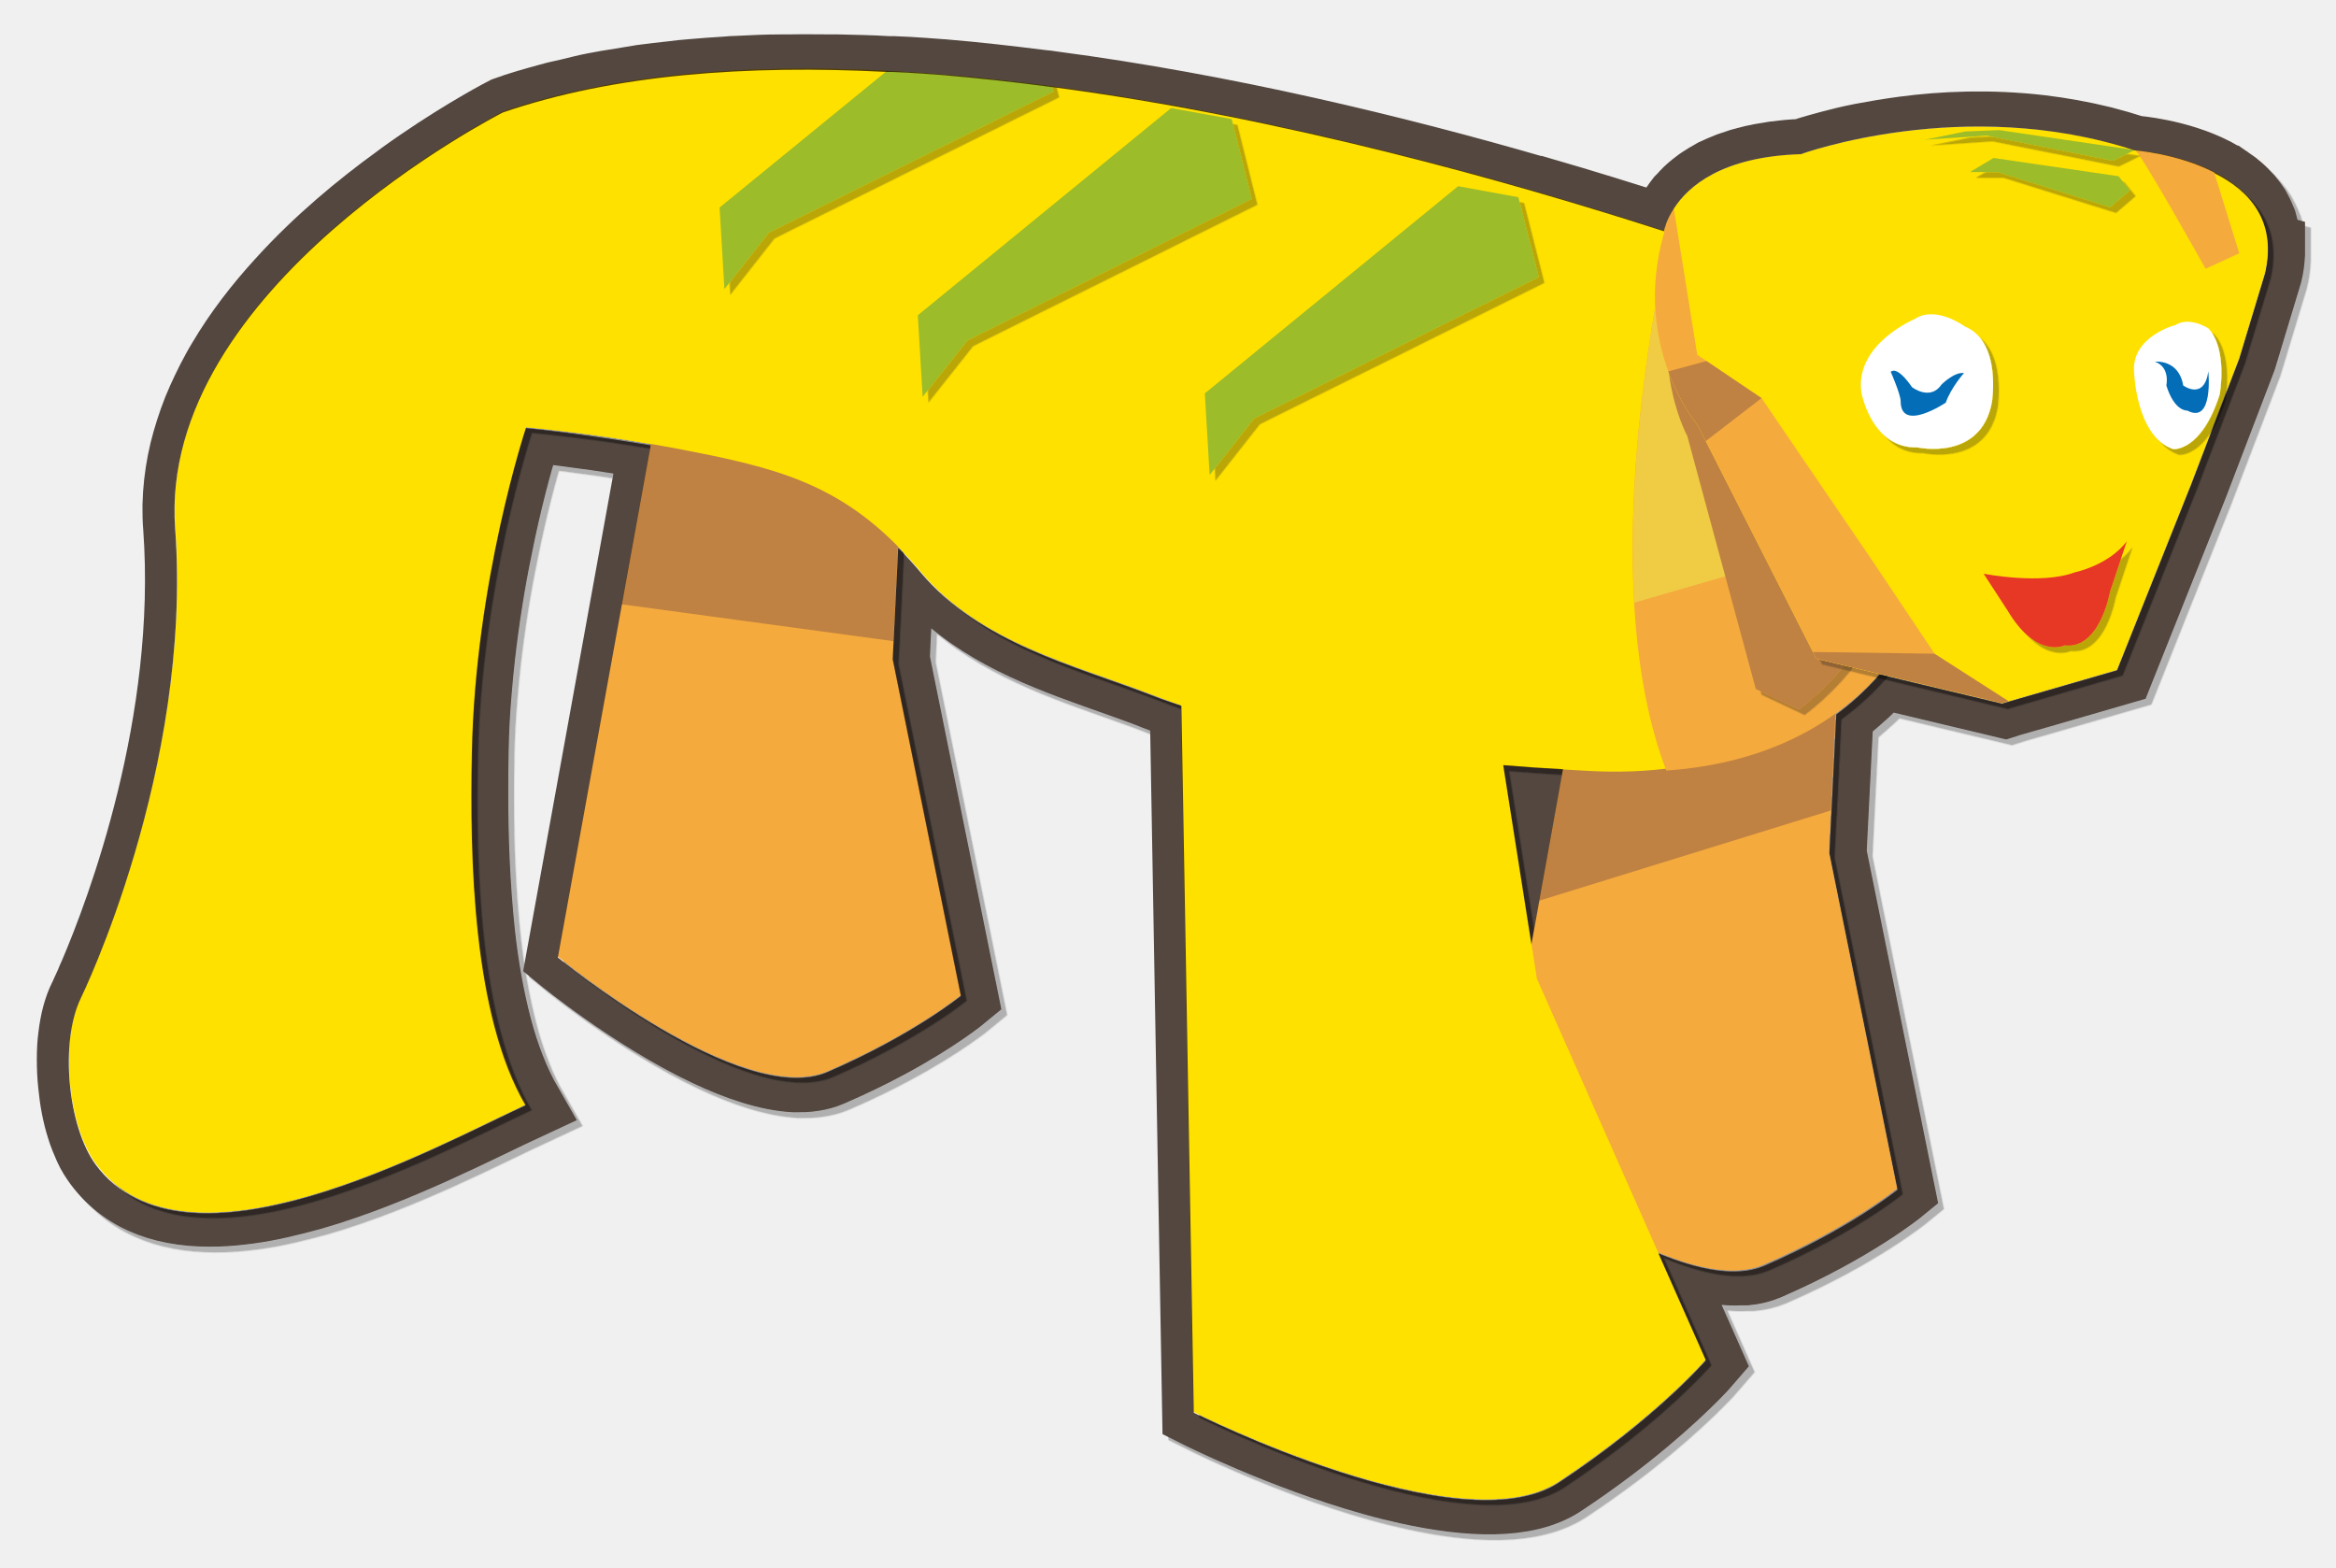
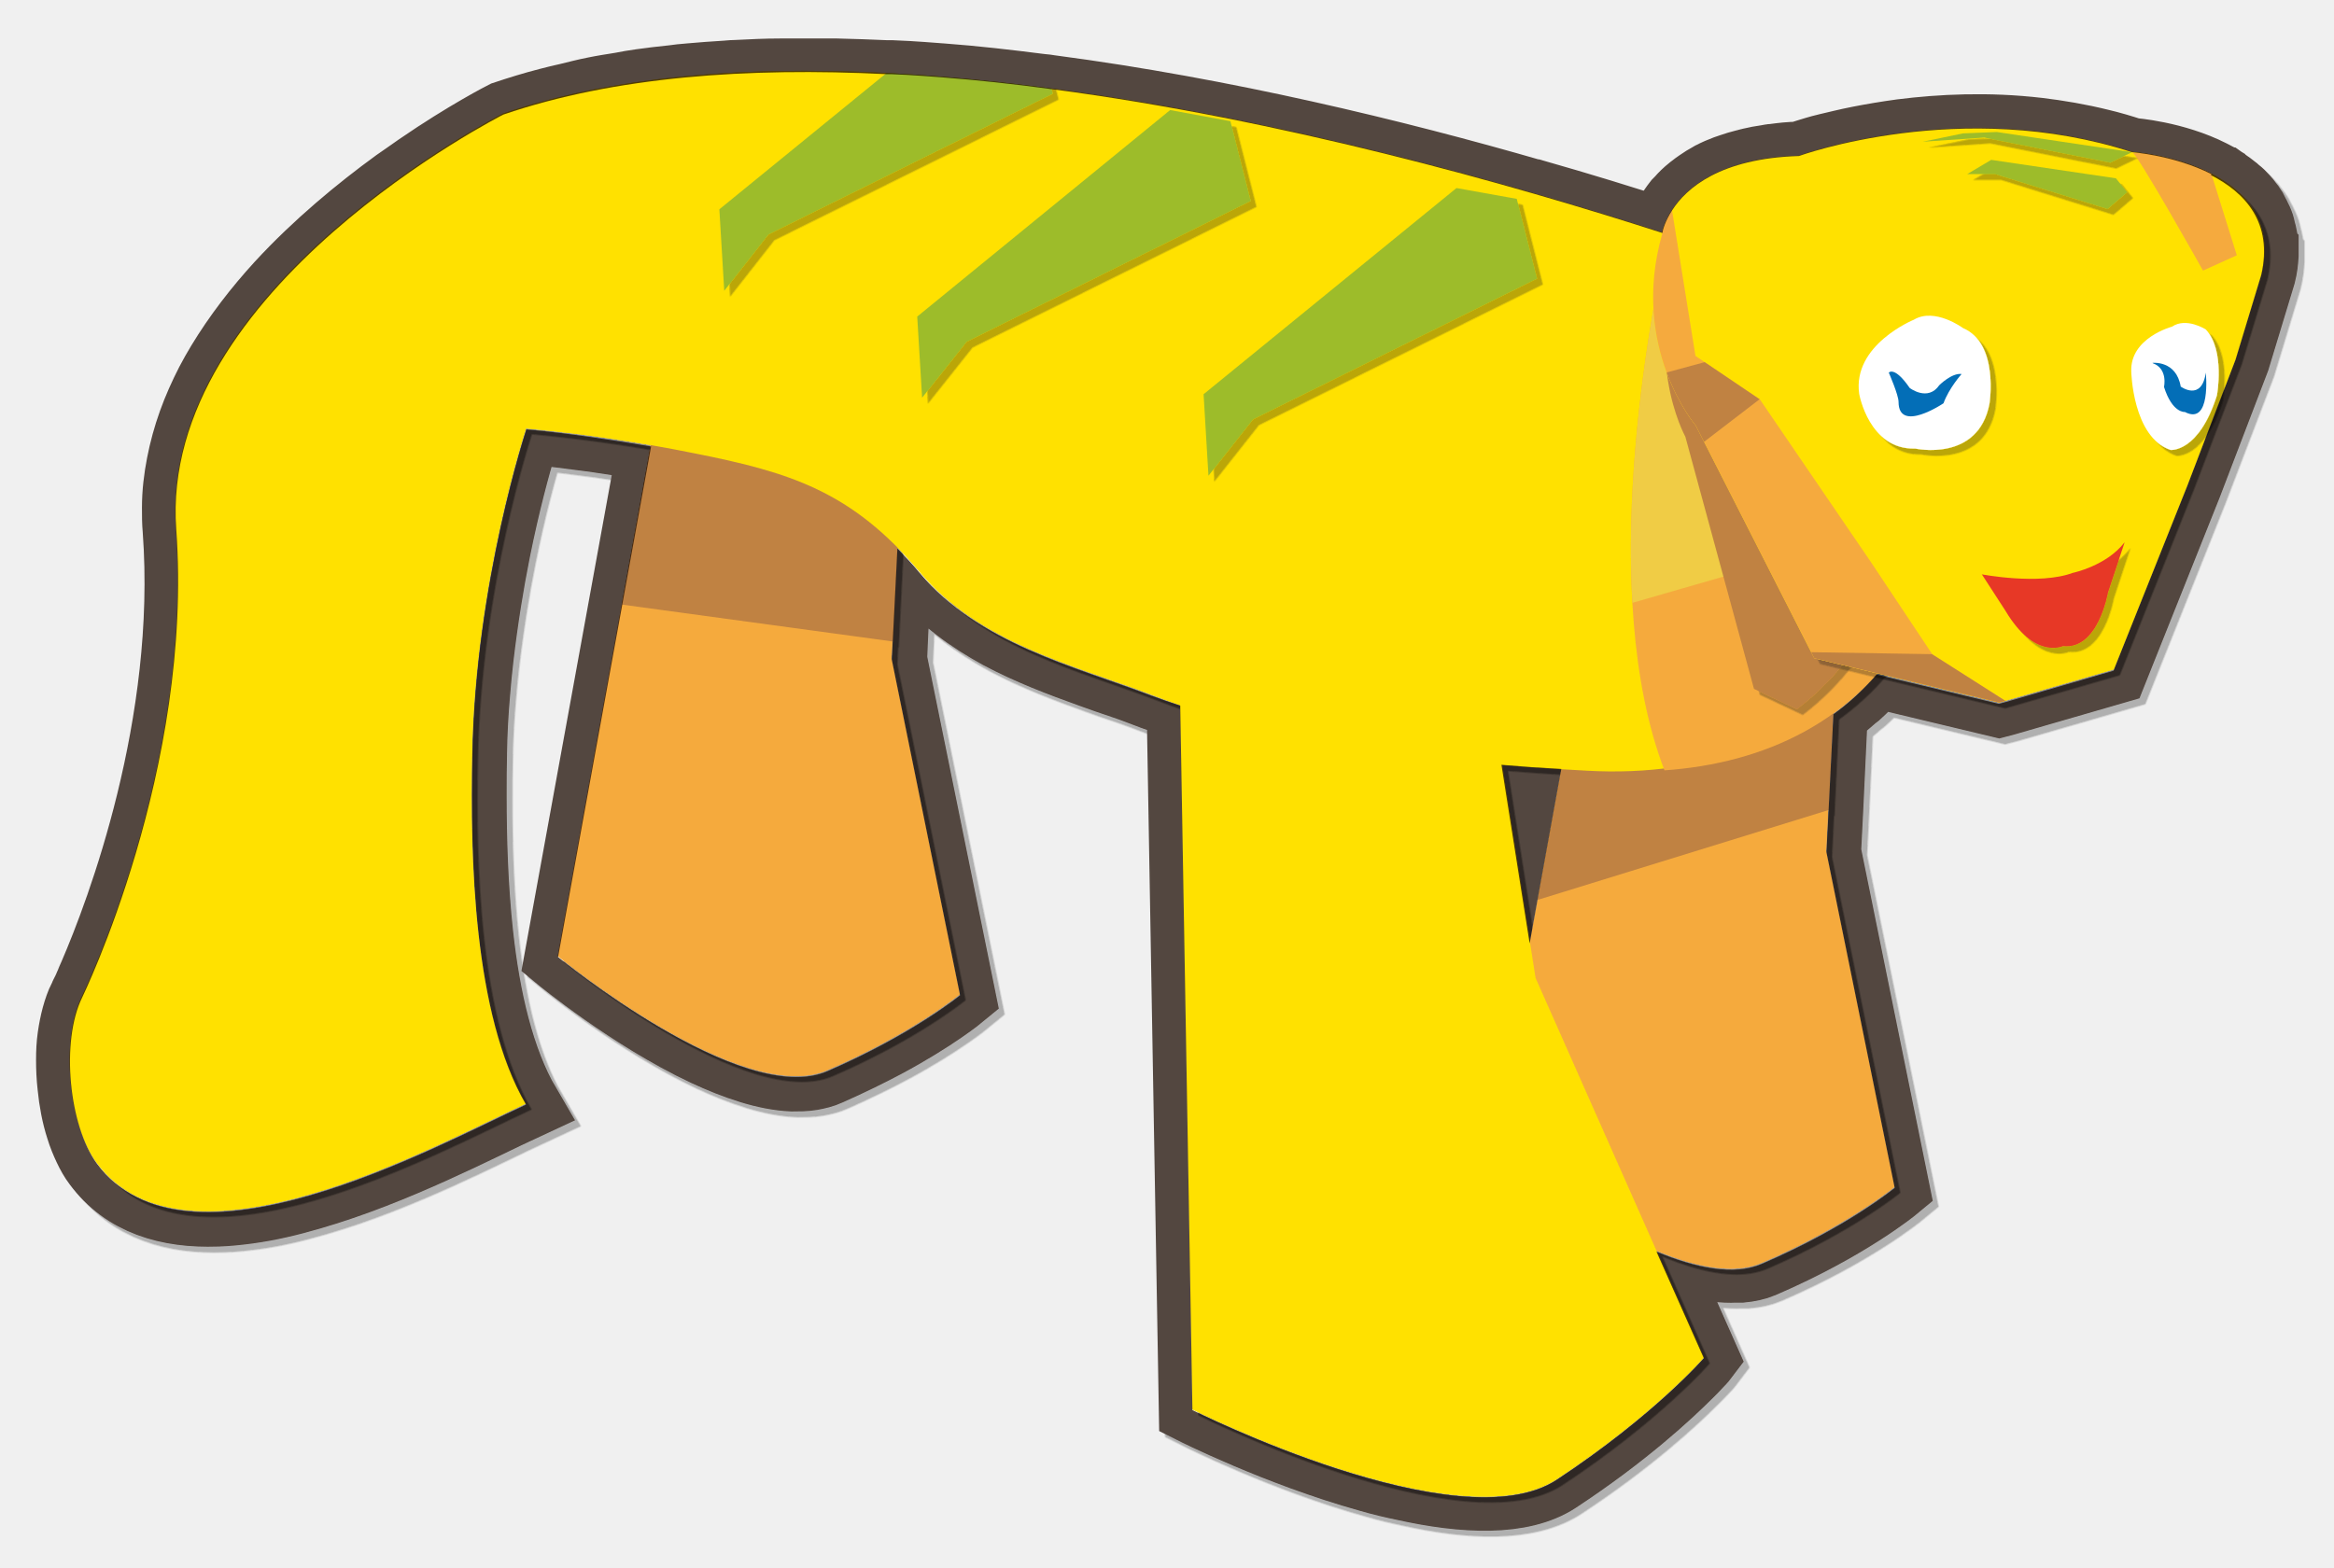
- <svg xmlns="http://www.w3.org/2000/svg" viewBox="0 0 67.88 45.55">
+ <svg xmlns="http://www.w3.org/2000/svg" viewBox="0 0 67 45">
  <defs>
-     <style>.cls-1{fill:none;}.cls-2{clip-path:url(#clippath);}.cls-3{fill:#036eb7;}.cls-4{fill:#f5aa3e;}.cls-5,.cls-6,.cls-7,.cls-8,.cls-9{fill:#fff;}.cls-10,.cls-11,.cls-12{fill:#ffe100;}.cls-13{fill:#f0cc44;}.cls-14,.cls-15,.cls-16{fill:#c08242;}.cls-17{mix-blend-mode:multiply;}.cls-18{fill:#534741;filter:url(#drop-shadow-1);stroke:#534741;stroke-miterlimit:10;stroke-width:2px;}.cls-19{clip-path:url(#clippath-1);}.cls-20{clip-path:url(#clippath-4);}.cls-21{clip-path:url(#clippath-3);}.cls-22{clip-path:url(#clippath-2);}.cls-23{filter:url(#drop-shadow-2);}.cls-15{filter:url(#drop-shadow-3);}.cls-24{filter:url(#drop-shadow-8);}.cls-24,.cls-25,.cls-26,.cls-27,.cls-28,.cls-29,.cls-30{fill:#9dbc2a;}.cls-25{filter:url(#drop-shadow-9);}.cls-31{filter:url(#drop-shadow-7);}.cls-31,.cls-32{fill:#e73828;}.cls-11{filter:url(#drop-shadow-4);}.cls-6{filter:url(#drop-shadow-5);}.cls-7{filter:url(#drop-shadow-6);}.cls-16{filter:url(#drop-shadow-11);}.cls-26{filter:url(#drop-shadow-16);}.cls-27{filter:url(#drop-shadow-20);}.cls-28{filter:url(#drop-shadow-19);}.cls-29{filter:url(#drop-shadow-18);}.cls-30{filter:url(#drop-shadow-17);}.cls-12{filter:url(#drop-shadow-12);}.cls-8{filter:url(#drop-shadow-13);}.cls-9{filter:url(#drop-shadow-14);}.cls-32{filter:url(#drop-shadow-15);}.cls-33{isolation:isolate;}.cls-34{filter:url(#drop-shadow-10);}</style>
+     <style>.cls-1,.cls-2{fill:none;}.cls-3{clip-path:url(#clippath);}.cls-4{fill:#036eb7;}.cls-5{fill:#f5aa3e;}.cls-6,.cls-7,.cls-8,.cls-9,.cls-10{fill:#fff;}.cls-11,.cls-12,.cls-13{fill:#ffe100;}.cls-14{fill:#f0cc44;}.cls-15,.cls-16,.cls-17{fill:#c08242;}.cls-18{mix-blend-mode:multiply;}.cls-19{clip-path:url(#clippath-1);}.cls-20{clip-path:url(#clippath-4);}.cls-21{clip-path:url(#clippath-3);}.cls-22{clip-path:url(#clippath-2);}.cls-23{filter:url(#drop-shadow-2);}.cls-24{fill:#534741;filter:url(#drop-shadow-1);stroke:#534741;stroke-miterlimit:10;stroke-width:1.97px;}.cls-16{filter:url(#drop-shadow-3);}.cls-25{filter:url(#drop-shadow-8);}.cls-25,.cls-26,.cls-27,.cls-28,.cls-29,.cls-30,.cls-31{fill:#9dbc2a;}.cls-26{filter:url(#drop-shadow-9);}.cls-32{filter:url(#drop-shadow-7);}.cls-32,.cls-33{fill:#e73828;}.cls-12{filter:url(#drop-shadow-4);}.cls-7{filter:url(#drop-shadow-5);}.cls-8{filter:url(#drop-shadow-6);}.cls-17{filter:url(#drop-shadow-11);}.cls-27{filter:url(#drop-shadow-16);}.cls-28{filter:url(#drop-shadow-20);}.cls-29{filter:url(#drop-shadow-19);}.cls-30{filter:url(#drop-shadow-18);}.cls-31{filter:url(#drop-shadow-17);}.cls-13{filter:url(#drop-shadow-12);}.cls-9{filter:url(#drop-shadow-13);}.cls-10{filter:url(#drop-shadow-14);}.cls-33{filter:url(#drop-shadow-15);}.cls-34{isolation:isolate;}.cls-2{filter:url(#drop-shadow-21);opacity:.5;}.cls-35{filter:url(#drop-shadow-10);}</style>
    <filter id="drop-shadow-1" filterUnits="userSpaceOnUse">
      <feOffset dx=".17" dy=".17" />
      <feGaussianBlur result="blur" stdDeviation="0" />
      <feFlood flood-color="#231815" flood-opacity=".3" />
      <feComposite in2="blur" operator="in" />
      <feComposite in="SourceGraphic" />
    </filter>
    <filter id="drop-shadow-2" filterUnits="userSpaceOnUse">
      <feOffset dx=".17" dy=".17" />
      <feGaussianBlur result="blur-2" stdDeviation="0" />
      <feFlood flood-color="#231815" flood-opacity=".3" />
      <feComposite in2="blur-2" operator="in" />
      <feComposite in="SourceGraphic" />
    </filter>
    <filter id="drop-shadow-3" filterUnits="userSpaceOnUse">
      <feOffset dx=".17" dy=".17" />
      <feGaussianBlur result="blur-3" stdDeviation="0" />
      <feFlood flood-color="#231815" flood-opacity=".3" />
      <feComposite in2="blur-3" operator="in" />
      <feComposite in="SourceGraphic" />
    </filter>
    <filter id="drop-shadow-4" filterUnits="userSpaceOnUse">
      <feOffset dx=".17" dy=".17" />
      <feGaussianBlur result="blur-4" stdDeviation="0" />
      <feFlood flood-color="#231815" flood-opacity=".3" />
      <feComposite in2="blur-4" operator="in" />
      <feComposite in="SourceGraphic" />
    </filter>
    <filter id="drop-shadow-5" filterUnits="userSpaceOnUse">
      <feOffset dx=".17" dy=".17" />
      <feGaussianBlur result="blur-5" stdDeviation="0" />
      <feFlood flood-color="#231815" flood-opacity=".3" />
      <feComposite in2="blur-5" operator="in" />
      <feComposite in="SourceGraphic" />
    </filter>
    <filter id="drop-shadow-6" filterUnits="userSpaceOnUse">
      <feOffset dx=".17" dy=".17" />
      <feGaussianBlur result="blur-6" stdDeviation="0" />
      <feFlood flood-color="#231815" flood-opacity=".3" />
      <feComposite in2="blur-6" operator="in" />
      <feComposite in="SourceGraphic" />
    </filter>
    <filter id="drop-shadow-7" filterUnits="userSpaceOnUse">
      <feOffset dx=".17" dy=".17" />
      <feGaussianBlur result="blur-7" stdDeviation="0" />
      <feFlood flood-color="#231815" flood-opacity=".3" />
      <feComposite in2="blur-7" operator="in" />
      <feComposite in="SourceGraphic" />
    </filter>
    <clipPath id="clippath">
-       <path class="cls-1" d="m48.35,6.74s.32-2.15,3.99-2.26c0,0,4.74-1.72,9.7-.11,0,0,4.52.32,3.77,3.56l-.75,2.48-1.4,3.66-2.15,5.39-3.34.97-5.39-1.29-3.45-6.79s-1.94-2.26-.97-5.6Z" />
+       <path class="cls-1" d="m47.71,6.7s.32-2.12,3.93-2.23c0,0,4.67-1.7,9.56-.11,0,0,4.46.32,3.72,3.5l-.74,2.44-1.38,3.61-2.12,5.31-3.29.95-5.31-1.27-3.4-6.68s-1.91-2.23-.96-5.52Z" />
    </clipPath>
    <clipPath id="clippath-1">
-       <polygon class="cls-1" points="48.58 5.7 49.32 10.31 51.19 11.57 54.42 16.31 56.22 19 58.7 20.59 53.6 20.31 51.6 18.96 47.93 11.57 47.24 8.43 48.58 5.7" />
+       <polygon class="cls-1" points="47.94 5.68 48.67 10.22 50.52 11.47 53.7 16.13 55.47 18.79 57.92 20.35 52.89 20.07 50.92 18.74 47.3 11.47 46.61 8.37 47.94 5.68" />
    </clipPath>
    <filter id="drop-shadow-8" filterUnits="userSpaceOnUse">
      <feOffset dx=".17" dy=".17" />
      <feGaussianBlur result="blur-8" stdDeviation="0" />
      <feFlood flood-color="#231815" flood-opacity=".3" />
      <feComposite in2="blur-8" operator="in" />
      <feComposite in="SourceGraphic" />
    </filter>
    <filter id="drop-shadow-9" filterUnits="userSpaceOnUse">
      <feOffset dx=".17" dy=".17" />
      <feGaussianBlur result="blur-9" stdDeviation="0" />
      <feFlood flood-color="#231815" flood-opacity=".3" />
      <feComposite in2="blur-9" operator="in" />
      <feComposite in="SourceGraphic" />
    </filter>
    <filter id="drop-shadow-10" filterUnits="userSpaceOnUse">
      <feOffset dx=".17" dy=".17" />
      <feGaussianBlur result="blur-10" stdDeviation="0" />
      <feFlood flood-color="#231815" flood-opacity=".3" />
      <feComposite in2="blur-10" operator="in" />
      <feComposite in="SourceGraphic" />
    </filter>
    <filter id="drop-shadow-11" filterUnits="userSpaceOnUse">
      <feOffset dx=".17" dy=".17" />
      <feGaussianBlur result="blur-11" stdDeviation="0" />
      <feFlood flood-color="#231815" flood-opacity=".3" />
      <feComposite in2="blur-11" operator="in" />
      <feComposite in="SourceGraphic" />
    </filter>
    <filter id="drop-shadow-12" filterUnits="userSpaceOnUse">
      <feOffset dx=".17" dy=".17" />
      <feGaussianBlur result="blur-12" stdDeviation="0" />
      <feFlood flood-color="#231815" flood-opacity=".3" />
      <feComposite in2="blur-12" operator="in" />
      <feComposite in="SourceGraphic" />
    </filter>
    <filter id="drop-shadow-13" filterUnits="userSpaceOnUse">
      <feOffset dx=".17" dy=".17" />
      <feGaussianBlur result="blur-13" stdDeviation="0" />
      <feFlood flood-color="#231815" flood-opacity=".3" />
      <feComposite in2="blur-13" operator="in" />
      <feComposite in="SourceGraphic" />
    </filter>
    <filter id="drop-shadow-14" filterUnits="userSpaceOnUse">
      <feOffset dx=".17" dy=".17" />
      <feGaussianBlur result="blur-14" stdDeviation="0" />
      <feFlood flood-color="#231815" flood-opacity=".3" />
      <feComposite in2="blur-14" operator="in" />
      <feComposite in="SourceGraphic" />
    </filter>
    <filter id="drop-shadow-15" filterUnits="userSpaceOnUse">
      <feOffset dx=".17" dy=".17" />
      <feGaussianBlur result="blur-15" stdDeviation="0" />
      <feFlood flood-color="#231815" flood-opacity=".3" />
      <feComposite in2="blur-15" operator="in" />
      <feComposite in="SourceGraphic" />
    </filter>
    <clipPath id="clippath-2">
-       <path class="cls-1" d="m48.35,6.74s.32-2.15,3.99-2.26c0,0,4.74-1.72,9.7-.11,0,0,4.52.32,3.77,3.56l-.75,2.48-1.4,3.66-2.15,5.39-3.34.97-5.39-1.29-3.45-6.79s-1.94-2.26-.97-5.6Z" />
+       <path class="cls-1" d="m47.71,6.7s.32-2.12,3.93-2.23c0,0,4.67-1.7,9.56-.11,0,0,4.46.32,3.72,3.5l-.74,2.44-1.38,3.61-2.12,5.31-3.29.95-5.31-1.27-3.4-6.68s-1.91-2.23-.96-5.52Z" />
    </clipPath>
    <clipPath id="clippath-3">
-       <polygon class="cls-1" points="48.58 5.7 49.32 10.31 51.19 11.57 54.42 16.31 56.22 19 58.7 20.59 53.6 20.31 51.6 18.96 47.93 11.57 47.24 8.43 48.58 5.7" />
+       <polygon class="cls-1" points="47.94 5.68 48.67 10.22 50.52 11.47 53.7 16.13 55.47 18.79 57.92 20.35 52.89 20.07 50.92 18.74 47.3 11.47 46.61 8.37 47.94 5.68" />
    </clipPath>
    <filter id="drop-shadow-16" filterUnits="userSpaceOnUse">
      <feOffset dx=".17" dy=".17" />
      <feGaussianBlur result="blur-16" stdDeviation="0" />
      <feFlood flood-color="#231815" flood-opacity=".3" />
      <feComposite in2="blur-16" operator="in" />
      <feComposite in="SourceGraphic" />
    </filter>
    <filter id="drop-shadow-17" filterUnits="userSpaceOnUse">
      <feOffset dx=".17" dy=".17" />
      <feGaussianBlur result="blur-17" stdDeviation="0" />
      <feFlood flood-color="#231815" flood-opacity=".3" />
      <feComposite in2="blur-17" operator="in" />
      <feComposite in="SourceGraphic" />
    </filter>
    <filter id="drop-shadow-18" filterUnits="userSpaceOnUse">
      <feOffset dx=".17" dy=".17" />
      <feGaussianBlur result="blur-18" stdDeviation="0" />
      <feFlood flood-color="#231815" flood-opacity=".3" />
      <feComposite in2="blur-18" operator="in" />
      <feComposite in="SourceGraphic" />
    </filter>
    <filter id="drop-shadow-19" filterUnits="userSpaceOnUse">
      <feOffset dx=".17" dy=".17" />
      <feGaussianBlur result="blur-19" stdDeviation="0" />
      <feFlood flood-color="#231815" flood-opacity=".3" />
      <feComposite in2="blur-19" operator="in" />
      <feComposite in="SourceGraphic" />
    </filter>
    <clipPath id="clippath-4">
-       <path class="cls-1" d="m19.94,2.15l-4.94,4.43.63,5.87c1.51.16,3.02.38,4.51.68,2.81.55,4.6,1.11,6.59,3.47,1.75,2.08,4.45,2.7,6.75,3.59,3.97,1.54,8.29,1.96,12.44,2.2l8.84-12.38-.32-1.05c-.26-.17-.43-.25-.43-.25,0,0-19.91-7.91-34.07-6.55Z" />
+       <path class="cls-1" d="m19.7,2.19l-4.87,4.36.62,5.78c1.49.15,2.98.38,4.45.67,2.78.55,4.54,1.09,6.5,3.41,1.73,2.05,4.38,2.66,6.66,3.53,3.91,1.51,8.17,1.93,12.27,2.16l8.72-12.19-.32-1.03c-.26-.17-.43-.24-.43-.24,0,0-19.64-7.79-33.6-6.45Z" />
    </clipPath>
    <filter id="drop-shadow-20" filterUnits="userSpaceOnUse">
      <feOffset dx=".17" dy=".17" />
      <feGaussianBlur result="blur-20" stdDeviation="0" />
      <feFlood flood-color="#231815" flood-opacity=".3" />
      <feComposite in2="blur-20" operator="in" />
      <feComposite in="SourceGraphic" />
    </filter>
+     <filter id="drop-shadow-21" filterUnits="userSpaceOnUse">
+       <feOffset dx=".15" dy=".15" />
+       <feGaussianBlur result="blur-21" stdDeviation="0" />
+       <feFlood flood-color="#231815" flood-opacity=".3" />
+       <feComposite in2="blur-21" operator="in" />
+       <feComposite in="SourceGraphic" />
+     </filter>
  </defs>
-   <g class="cls-33">
+   <g class="cls-34">
    <g id="_レイヤー_2">
      <g id="_レイヤー_1-2">
-         <path class="cls-18" d="m65.87,7.18c0-.11,0-.21-.02-.31-.01-.07-.03-.14-.05-.21-.02-.08-.04-.16-.06-.23-.03-.08-.07-.15-.1-.22-.03-.05-.05-.11-.08-.16-.05-.08-.11-.15-.16-.22-.03-.04-.06-.07-.09-.11-.07-.08-.15-.15-.22-.22-.02-.02-.05-.04-.07-.06-.09-.08-.19-.14-.29-.21-.01,0-.03-.02-.04-.03-.11-.07-.23-.14-.34-.2,0,0,0,0,0,0,0,0,0,0,0,0-1.07-.55-2.3-.64-2.31-.64h0c-.31-.1-.62-.19-.93-.27-.61-.15-1.22-.26-1.81-.33-1.47-.17-2.84-.11-3.97.04-.45.06-.86.13-1.23.2-.36.07-.68.15-.94.22s-.47.13-.6.17c-.14.04-.21.07-.21.07-.26,0-.5.03-.73.06-.07,0-.14.02-.21.03-.15.02-.3.05-.44.08-.07.02-.14.03-.2.05-.13.03-.26.07-.37.11-.05.02-.1.03-.15.05-.16.06-.31.13-.44.19,0,0-.01,0-.02.01-.13.07-.24.14-.35.21-.04.02-.07.05-.1.07-.07.05-.14.11-.2.16-.03.03-.06.05-.09.08-.06.06-.11.11-.16.17-.02.02-.04.04-.06.06-.06.08-.12.15-.17.23,0,0,0,0,0,0,0,0,0,0,0,0-.05.07-.09.14-.12.21,0,.02-.02.04-.03.05-.02.05-.04.09-.06.13,0,.02-.01.03-.02.05-.01.04-.03.07-.03.1,0,.01,0,.02,0,.03,0,.03-.02.06-.02.08-1.12-.36-2.37-.75-3.72-1.14,0,0-.02,0-.03,0-4.07-1.18-9.03-2.38-14.03-3.04h0c-.11-.02-.22-.03-.32-.04-.96-.12-1.91-.23-2.87-.31,0,0,0,0,0,0,0,0,0,0,0,0,0,0,0,0-.01,0-.18-.01-.36-.03-.54-.04,0,0,0,0,0,0,0,0,0,0,0,0-.3-.02-.59-.04-.89-.05-.05,0-.11,0-.16,0h0s0,0,0,0c0,0,0,0,0,0-.49-.03-.98-.04-1.46-.05-.03,0-.06,0-.1,0-.45,0-.91-.01-1.35,0-.07,0-.14,0-.22,0-.41,0-.82.02-1.22.04-.11,0-.23.01-.34.02-.36.02-.72.05-1.08.08-.16.01-.31.03-.47.05-.31.03-.62.07-.93.11-.2.03-.4.07-.6.1-.26.04-.51.08-.76.13-.27.05-.52.12-.78.18-.18.04-.37.08-.54.13-.44.12-.87.24-1.28.39,0,0-1.08.55-2.51,1.53-.2.14-.42.29-.63.45-1.09.79-2.3,1.79-3.37,2.97-.65.71-1.24,1.47-1.73,2.3-.11.18-.21.37-.31.56-.19.38-.37.76-.51,1.16-.14.4-.26.8-.34,1.21s-.13.84-.14,1.27c0,.22,0,.43.02.65.41,5.68-1.65,11.12-2.44,12.97-.05.11-.09.2-.12.28-.11.25-.18.38-.18.39-.16.32-.26.71-.31,1.14-.03.21-.04.44-.04.66,0,.25.01.51.04.77.04.43.12.85.24,1.23.06.2.14.39.22.57.08.18.18.33.28.47.81,1.09,2.06,1.46,3.49,1.41,0,0,.01,0,.02,0,.29-.01.58-.04.88-.08.6-.08,1.21-.23,1.83-.4,2.46-.71,4.94-2.02,6.28-2.64h0c-.38-.66-.68-1.44-.9-2.28-.22-.85-.38-1.76-.48-2.68-.15-1.39-.2-2.8-.2-4.06,0-.42,0-.82.01-1.2,0-.01,0-.02,0-.03.01-.59.04-1.18.09-1.75.03-.35.06-.7.1-1.04.13-1.13.3-2.18.49-3.1.28-1.42.59-2.52.76-3.09.06-.19.1-.33.12-.39.01-.03.02-.05.02-.05.65.06,1.3.15,1.95.24.56.08,1.12.17,1.68.27l-2.7,14.88s2.09,1.72,4.27,2.75c.87.41,1.75.71,2.52.75.19,0,.38,0,.55-.03.18-.03.34-.07.5-.14.62-.27,1.18-.54,1.66-.8,1.44-.77,2.21-1.41,2.21-1.41l-1.98-9.78.02-.5.11-2.18.03-.56c.22.22.43.45.65.71.66.78,1.45,1.35,2.3,1.81.85.46,1.77.81,2.67,1.13.3.11.6.21.9.32s.59.21.88.33c.27.11.55.19.83.29l.36,20.54s2.46,1.24,5.11,1.98c.34.1.69.18,1.04.26,1.73.38,3.42.47,4.46-.21,1.95-1.29,3.22-2.47,3.84-3.09.11-.11.2-.21.27-.28.1-.11.16-.18.16-.18h0s-1.38-3.11-1.38-3.11c.54.23,1.08.39,1.58.47.06,0,.12.01.17.02.18.02.36.03.53.02.06,0,.13,0,.19,0,.21-.02.42-.07.61-.15,2.49-1.08,3.87-2.21,3.87-2.21l-1.98-9.78.06-1.2.13-2.59v-.24c.19-.13.36-.28.53-.43.05-.05.11-.09.16-.14.2-.18.39-.38.58-.59l3.56.85.19-.06.84-.24,2.31-.67,2.15-5.39,1.4-3.66.75-2.48c.05-.2.07-.38.08-.56,0-.06,0-.12,0-.18Z" />
-         <path class="cls-5" d="m64.34,5.01c-1.07-.55-2.31-.64-2.31-.64-4.96-1.62-9.7.11-9.7.11-2.3.07-3.28.94-3.69,1.58-.21.32-.27.58-.29.66-4.49-1.45-11.1-3.31-17.78-4.19h0s-.05,0-.08-.01c-1.04-.14-2.08-.25-3.12-.34-.18-.01-.37-.03-.55-.04-.3-.02-.6-.04-.9-.05-.05,0-.1,0-.16,0h0c-4.04-.21-7.92.07-11.15,1.18,0,0-10.03,5.08-9.52,12.09.51,6.99-2.73,13.62-2.74,13.64-.62,1.28-.38,3.74.43,4.84,2.6,3.52,9.81-.48,12.49-1.72-1.54-2.63-1.62-7.2-1.56-10.22.09-5,1.57-9.46,1.57-9.46,1.21.12,2.42.3,3.63.5l-2.7,14.88s5.35,4.41,7.84,3.33,3.87-2.21,3.87-2.21l-1.98-9.78.16-3.24c.22.22.43.45.65.71,1.75,2.08,4.45,2.7,6.75,3.59.27.11.55.19.83.29l.36,20.54s7.76,3.91,10.61,2.03c2.84-1.88,4.27-3.55,4.27-3.55l-1.38-3.11c1.14.47,2.26.71,3.08.36,2.49-1.08,3.87-2.21,3.87-2.21l-1.98-9.78.06-1.2.14-2.83c.45-.33.87-.72,1.26-1.16l3.56.85.19-.06,3.15-.91,2.15-5.39,1.4-3.66.75-2.48c.36-1.54-.48-2.42-1.46-2.91Zm-19.84,22.43l-.82-5.21c.58.05,1.16.09,1.74.12l-.92,5.09Z" />
-         <g class="cls-17">
+         <path class="cls-24" d="m64.99,7.14c0-.1,0-.21-.02-.31-.01-.07-.03-.14-.05-.21-.02-.08-.03-.15-.06-.22-.03-.08-.07-.14-.1-.21-.03-.05-.05-.11-.08-.16-.05-.08-.1-.15-.16-.22-.03-.04-.05-.07-.09-.11-.07-.08-.14-.15-.22-.21-.02-.02-.05-.04-.07-.06-.09-.07-.18-.14-.28-.21-.01,0-.03-.02-.04-.03-.11-.07-.22-.13-.34-.19,0,0,0,0,0,0,0,0,0,0,0,0-1.06-.54-2.27-.63-2.28-.63h0c-.31-.1-.61-.19-.91-.26-.61-.15-1.2-.25-1.78-.32-1.45-.17-2.8-.1-3.92.04-.44.06-.85.13-1.21.2-.36.07-.67.15-.93.21s-.46.13-.6.17c-.14.04-.21.07-.21.07-.26,0-.5.03-.72.06-.07,0-.14.02-.21.03-.15.02-.3.05-.43.08-.07.02-.14.03-.2.05-.13.03-.25.07-.37.11-.05.02-.1.03-.15.05-.16.06-.3.12-.43.19,0,0-.01,0-.02.01-.13.07-.24.14-.34.21-.03.02-.07.05-.1.07-.07.05-.14.11-.2.16-.03.03-.06.05-.09.08-.06.06-.11.11-.16.17-.02.02-.04.04-.06.06-.06.08-.12.15-.17.23,0,0,0,0,0,0,0,0,0,0,0,0-.05.07-.08.14-.12.2,0,.02-.02.04-.03.05-.02.05-.04.09-.06.13,0,.02-.01.03-.02.05-.01.04-.03.07-.03.1,0,.01,0,.02,0,.03,0,.03-.02.06-.02.08-1.1-.36-2.34-.74-3.67-1.12,0,0-.02,0-.02,0-4.01-1.16-8.91-2.34-13.83-2.99h0c-.11-.02-.21-.03-.32-.04-.94-.12-1.89-.23-2.83-.3,0,0,0,0,0,0,0,0,0,0,0,0,0,0,0,0-.01,0-.18-.01-.35-.03-.53-.04,0,0,0,0,0,0,0,0,0,0,0,0-.29-.02-.59-.04-.88-.05-.05,0-.11,0-.16,0h0s0,0,0,0c0,0,0,0,0,0-.48-.02-.96-.04-1.44-.05-.03,0-.06,0-.09,0-.45,0-.89,0-1.33,0-.07,0-.14,0-.21,0-.4,0-.81.02-1.2.04-.11,0-.22.01-.34.02-.36.02-.71.05-1.07.08-.16.01-.31.03-.46.05-.31.03-.62.07-.92.11-.2.03-.4.06-.59.1-.25.04-.51.08-.75.13-.26.05-.52.12-.77.18-.18.04-.36.08-.54.13-.43.11-.85.24-1.27.38,0,0-1.07.54-2.48,1.51-.2.14-.41.29-.63.44-1.07.78-2.27,1.77-3.33,2.92-.64.7-1.22,1.45-1.71,2.26-.11.18-.21.36-.31.55-.19.37-.36.75-.5,1.14-.14.39-.25.79-.33,1.2s-.13.82-.13,1.25c0,.21,0,.43.02.64.41,5.59-1.62,10.95-2.41,12.78-.05.11-.09.2-.12.28-.11.24-.17.38-.18.38-.15.31-.25.7-.31,1.12-.03.21-.04.43-.04.65,0,.25.01.5.04.76.04.42.12.84.24,1.21.06.2.14.39.22.56.08.17.17.33.27.46.8,1.08,2.03,1.44,3.44,1.39,0,0,.01,0,.02,0,.28-.01.57-.04.87-.08.59-.08,1.19-.22,1.8-.4,2.43-.7,4.87-1.99,6.19-2.6h0c-.38-.65-.67-1.42-.89-2.25-.22-.83-.37-1.73-.47-2.64-.15-1.37-.19-2.76-.19-4,0-.41,0-.81.01-1.18,0-.01,0-.02,0-.03.01-.59.04-1.16.09-1.73.03-.35.06-.69.1-1.02.13-1.11.3-2.15.48-3.05.28-1.4.58-2.48.75-3.05.06-.19.1-.32.12-.39.01-.03.02-.05.02-.05.64.06,1.28.15,1.92.23.55.08,1.11.17,1.66.26l-2.67,14.66s2.06,1.7,4.21,2.71c.86.4,1.73.7,2.49.73.19,0,.37,0,.55-.03.17-.03.34-.07.49-.14.61-.27,1.16-.54,1.63-.79,1.42-.76,2.18-1.39,2.18-1.39l-1.96-9.64.02-.49.1-2.15.03-.56c.21.22.43.44.64.7.65.77,1.43,1.33,2.27,1.79.84.45,1.74.79,2.63,1.11.3.11.59.21.89.31s.58.21.87.32c.27.1.54.19.82.28l.35,20.23s2.42,1.22,5.04,1.95c.34.1.68.18,1.02.25,1.71.38,3.37.46,4.39-.21,1.93-1.27,3.18-2.43,3.79-3.04.11-.11.2-.2.27-.28.1-.1.16-.18.16-.18h0s-1.36-3.06-1.36-3.06c.54.22,1.06.39,1.56.47.06,0,.11.01.17.02.18.02.35.03.52.02.06,0,.12,0,.18,0,.21-.02.41-.06.6-.14,2.46-1.06,3.81-2.18,3.81-2.18l-1.96-9.64.06-1.18.12-2.55v-.24c.19-.13.36-.28.52-.42.05-.05.11-.09.16-.13.2-.18.39-.38.57-.59l3.51.84.19-.05.83-.24,2.28-.66,2.12-5.31,1.38-3.61.74-2.44c.05-.19.07-.38.08-.55,0-.06,0-.12,0-.18Z" />
+         <path class="cls-6" d="m63.48,5c-1.06-.54-2.28-.63-2.28-.63-4.89-1.59-9.56.11-9.56.11-2.26.07-3.23.92-3.64,1.56-.2.31-.27.57-.28.65-4.43-1.43-10.95-3.26-17.53-4.13h0s-.05,0-.08-.01c-1.03-.14-2.06-.25-3.08-.33-.18-.01-.36-.03-.54-.04-.3-.02-.59-.04-.89-.05-.05,0-.1,0-.15,0h0c-3.99-.2-7.81.07-11,1.16,0,0-9.89,5.01-9.39,11.91.5,6.89-2.69,13.41-2.7,13.44-.62,1.26-.38,3.68.42,4.77,2.56,3.47,9.67-.47,12.32-1.69-1.51-2.59-1.6-7.09-1.54-10.07.09-4.92,1.55-9.32,1.55-9.32,1.2.11,2.39.29,3.58.49l-2.67,14.66s5.28,4.34,7.73,3.28,3.81-2.18,3.81-2.18l-1.96-9.64.16-3.19c.21.22.43.44.64.7,1.73,2.05,4.38,2.66,6.66,3.53.27.1.54.19.82.28l.35,20.23s7.66,3.85,10.46,2c2.8-1.85,4.22-3.49,4.22-3.49l-1.36-3.06c1.12.47,2.23.7,3.03.35,2.46-1.06,3.81-2.18,3.81-2.18l-1.96-9.64.06-1.18.14-2.78c.45-.32.86-.71,1.24-1.14l3.51.84.19-.05,3.1-.9,2.12-5.31,1.38-3.61.74-2.44c.35-1.52-.48-2.38-1.44-2.87Zm-19.57,22.09l-.81-5.13c.57.05,1.15.09,1.72.12l-.91,5.01Z" />
+         <g class="cls-18">
          <g class="cls-23">
-             <path class="cls-4" d="m19.83,7.87l-3.62,19.92s5.35,4.41,7.84,3.33,3.87-2.21,3.87-2.21l-1.98-9.78.45-9.22-4.11-3.35-2.44,1.31Z" />
-             <polygon class="cls-14" points="21.63 10 19.34 10.58 18.07 17.56 25.96 18.63 26.25 12.62 21.63 10" />
-             <path class="cls-4" d="m47.03,13.49l-3.62,19.92s5.35,4.41,7.84,3.33,3.87-2.21,3.87-2.21l-1.98-9.78.45-9.22-4.11-3.35-2.44,1.31Z" />
-             <polygon class="cls-14" points="44.73 26.17 53.2 23.55 53.58 15.53 53.51 15.48 46.53 16.26 44.73 26.17" />
-             <path class="cls-10" d="m54.02,8.7S28.41-1.47,14.62,3.24c0,0-10.03,5.08-9.52,12.09.51,6.99-2.73,13.62-2.74,13.64-.62,1.28-.38,3.74.43,4.84,2.6,3.52,9.81-.48,12.49-1.72-1.54-2.63-1.62-7.2-1.56-10.22.09-5,1.57-9.46,1.57-9.46,1.63.16,3.26.4,4.87.72,2.81.55,4.6,1.11,6.59,3.47,1.75,2.08,4.45,2.7,6.75,3.59,4.04,1.57,8.44,1.98,12.66,2.21,3.45.19,6.96-.86,8.89-4.29,4.04-7.18-1.02-9.4-1.02-9.4Z" />
-             <path class="cls-10" d="m34.25,16.63l.43,24.39s7.76,3.91,10.61,2.03c2.84-1.88,4.27-3.55,4.27-3.55l-4.9-11.06-1.73-10.98-5.96-2.95-2.72,2.14Z" />
-             <path class="cls-4" d="m54.63,8.7s-2.38-.94-6.07-2.12c-.58,2.59-2.12,10.64-.14,15.81,2.88-.2,5.62-1.4,7.23-4.28,4.04-7.18-1.02-9.4-1.02-9.4Z" />
-             <path class="cls-13" d="m56.58,10.57c-.77-1.35-1.95-1.87-1.95-1.87,0,0-2.38-.94-6.07-2.12-.42,1.86-1.32,6.53-1.07,10.93l7.95-2.3,1.15-4.64Z" />
-             <path class="cls-15" d="m53.4,8.7s-1.62-.64-4.27-1.53c-1.48,2.99-.1,5.5-.1,5.5l1.99,7.35,1.25.59c.83-.63,1.57-1.45,2.15-2.49,4.04-7.18-1.02-9.4-1.02-9.4Z" />
-           </g>
-           <path class="cls-11" d="m48.35,6.74s.32-2.15,3.99-2.26c0,0,4.74-1.72,9.7-.11,0,0,4.52.32,3.77,3.56l-.75,2.48-1.4,3.66-2.15,5.39-3.34.97-5.39-1.29-3.45-6.79s-1.94-2.26-.97-5.6Z" />
-           <path class="cls-6" d="m55.68,9.25s-1.8.73-1.59,2.16c0,0,.29,1.63,1.63,1.59,0,0,1.84.41,2.16-1.31,0,0,.29-1.76-.78-2.2,0,0-.82-.61-1.43-.24Z" />
-           <path class="cls-7" d="m63.19,9.45s-1.22.33-1.18,1.31c0,0,.04,1.92,1.14,2.29,0,0,.82.08,1.35-1.59,0,0,.24-1.31-.33-1.92,0,0-.57-.37-.98-.08Z" />
-           <path class="cls-3" d="m54.95,10.8s.16-.2.61.45c0,0,.53.41.86-.08,0,0,.37-.37.65-.33,0,0-.37.41-.53.86,0,0-1.31.88-1.31-.04,0-.2-.29-.86-.29-.86Z" />
-           <path class="cls-3" d="m62.62,10.51s.69-.08.82.69c0,0,.61.45.73-.41,0,0,.16,1.55-.61,1.14,0,0-.37.04-.61-.73,0,0,.12-.53-.33-.69Z" />
-           <path class="cls-31" d="m57.64,16.67s1.67.33,2.65-.04c0,0,.98-.2,1.51-.9l-.49,1.47s-.29,1.67-1.31,1.55c0,0-.82.41-1.67-1.02l-.69-1.06Z" />
-           <g class="cls-2">
-             <polygon class="cls-4" points="48.58 5.7 49.32 10.31 51.19 11.57 54.42 16.31 56.22 19 58.7 20.59 53.6 20.31 51.6 18.96 47.93 11.57 47.24 8.43 48.58 5.7" />
-             <path class="cls-4" d="m62.03,4.36c.1-.06,2.06,3.45,2.06,3.45l.98-.45-.9-2.9-2.15-.11Z" />
+             <path class="cls-5" d="m19.58,7.83l-3.57,19.62s5.28,4.34,7.73,3.28,3.81-2.18,3.81-2.18l-1.96-9.64.44-9.08-4.06-3.3-2.41,1.29Z" />
+             <polygon class="cls-15" points="21.36 9.92 19.1 10.49 17.85 17.36 25.63 18.42 25.92 12.5 21.36 9.92" />
+             <path class="cls-5" d="m46.41,13.36l-3.57,19.62s5.28,4.34,7.73,3.28,3.81-2.18,3.81-2.18l-1.96-9.64.44-9.08-4.06-3.3-2.41,1.29Z" />
+             <polygon class="cls-15" points="44.14 25.84 52.49 23.26 52.87 15.37 52.81 15.31 45.91 16.09 44.14 25.84" />
+             <path class="cls-11" d="m53.3,8.64S28.04-1.38,14.44,3.26c0,0-9.89,5.01-9.39,11.91s-2.69,13.41-2.7,13.44c-.62,1.26-.38,3.68.42,4.77,2.56,3.47,9.67-.47,12.32-1.69-1.51-2.59-1.6-7.09-1.54-10.07.09-4.93,1.55-9.32,1.55-9.32,1.61.15,3.21.39,4.8.71,2.78.55,4.54,1.09,6.5,3.41,1.73,2.05,4.38,2.66,6.66,3.53,3.98,1.54,8.32,1.95,12.49,2.18,3.4.19,6.86-.85,8.77-4.22,3.99-7.08-1.01-9.26-1.01-9.26Z" />
+             <path class="cls-11" d="m33.81,16.45l.42,24.02s7.66,3.85,10.46,2,4.22-3.49,4.22-3.49l-4.83-10.9-1.7-10.82-5.88-2.91-2.68,2.1Z" />
+             <path class="cls-5" d="m53.91,8.64s-2.35-.93-5.99-2.09c-.57,2.55-2.09,10.48-.14,15.57,2.84-.2,5.54-1.38,7.13-4.22,3.99-7.08-1.01-9.26-1.01-9.26Z" />
+             <path class="cls-14" d="m55.83,10.48c-.76-1.33-1.92-1.84-1.92-1.84,0,0-2.35-.93-5.99-2.09-.41,1.83-1.31,6.43-1.06,10.76l7.84-2.26,1.13-4.57Z" />
+             <path class="cls-16" d="m52.69,8.64s-1.6-.64-4.21-1.51c-1.46,2.95-.1,5.41-.1,5.41l1.97,7.24,1.23.58c.82-.62,1.54-1.43,2.12-2.46,3.99-7.08-1.01-9.26-1.01-9.26Z" />
+           </g>
+           <path class="cls-12" d="m47.71,6.7s.32-2.12,3.93-2.23c0,0,4.67-1.7,9.56-.11,0,0,4.46.32,3.72,3.5l-.74,2.44-1.38,3.61-2.12,5.31-3.29.95-5.31-1.27-3.4-6.68s-1.91-2.23-.96-5.52Z" />
+           <path class="cls-7" d="m54.94,9.18s-1.77.72-1.57,2.13c0,0,.28,1.61,1.61,1.57,0,0,1.81.4,2.13-1.29,0,0,.28-1.73-.76-2.17,0,0-.81-.6-1.41-.24Z" />
+           <path class="cls-8" d="m62.35,9.38s-1.21.32-1.17,1.29c0,0,.04,1.89,1.13,2.25,0,0,.81.08,1.33-1.57,0,0,.24-1.29-.32-1.89,0,0-.56-.36-.97-.08Z" />
+           <path class="cls-4" d="m54.22,10.7s.16-.2.6.44c0,0,.52.4.85-.08,0,0,.36-.36.64-.32,0,0-.36.4-.52.84,0,0-1.29.87-1.29-.04,0-.2-.28-.84-.28-.84Z" />
+           <path class="cls-4" d="m61.79,10.42s.68-.08.81.68c0,0,.6.44.72-.4,0,0,.16,1.53-.6,1.13,0,0-.36.04-.6-.72,0,0,.12-.52-.32-.68Z" />
+           <path class="cls-32" d="m56.88,16.49s1.65.32,2.62-.04c0,0,.97-.2,1.49-.88l-.48,1.45s-.28,1.65-1.29,1.53c0,0-.81.4-1.65-1.01l-.68-1.05Z" />
+           <g class="cls-3">
+             <polygon class="cls-5" points="47.94 5.68 48.67 10.22 50.52 11.47 53.7 16.13 55.47 18.79 57.92 20.35 52.89 20.07 50.92 18.74 47.3 11.47 46.61 8.37 47.94 5.68" />
+             <path class="cls-5" d="m61.2,4.37c.1-.06,2.04,3.4,2.04,3.4l.97-.44-.89-2.85-2.12-.1Z" />
            <g class="cls-19">
-               <polygon class="cls-14" points="46.79 11.25 49.81 10.43 51.6 11.25 48.42 13.7 46.79 11.25" />
-               <polygon class="cls-14" points="50.99 18.92 56.58 19 58.83 20.27 57.93 21.33 53.81 21.37 50.99 18.92" />
+               <polygon class="cls-15" points="46.17 11.15 49.15 10.34 50.92 11.15 47.78 13.56 46.17 11.15" />
+               <polygon class="cls-15" points="50.32 18.7 55.83 18.79 58.04 20.03 57.16 21.08 53.09 21.12 50.32 18.7" />
            </g>
          </g>
-           <polygon class="cls-24" points="57.24 5 58.05 5 61.32 6.02 61.89 5.53 61.56 5.12 57.93 4.59 57.24 5" />
-           <polygon class="cls-25" points="55.93 4.06 57.73 3.94 61.4 4.67 62.03 4.36 58.09 3.78 57.11 3.82 55.93 4.06" />
-           <g class="cls-34">
-             <path class="cls-4" d="m19.83,7.87l-3.62,19.92s5.35,4.41,7.84,3.33,3.87-2.21,3.87-2.21l-1.98-9.78.45-9.22-4.11-3.35-2.44,1.31Z" />
-             <polygon class="cls-14" points="21.63 10 19.34 10.58 18.07 17.56 25.96 18.63 26.25 12.62 21.63 10" />
-             <path class="cls-4" d="m47.03,13.49l-3.62,19.92s5.35,4.41,7.84,3.33,3.87-2.21,3.87-2.21l-1.98-9.78.45-9.22-4.11-3.35-2.44,1.31Z" />
-             <polygon class="cls-14" points="44.73 26.17 53.2 23.55 53.58 15.53 53.51 15.48 46.53 16.26 44.73 26.17" />
-             <path class="cls-10" d="m54.02,8.7S28.41-1.47,14.62,3.24c0,0-10.03,5.08-9.52,12.09.51,6.99-2.73,13.62-2.74,13.64-.62,1.28-.38,3.74.43,4.84,2.6,3.52,9.81-.48,12.49-1.72-1.54-2.63-1.62-7.2-1.56-10.22.09-5,1.57-9.46,1.57-9.46,1.63.16,3.26.4,4.87.72,2.81.55,4.6,1.11,6.59,3.47,1.75,2.08,4.45,2.7,6.75,3.59,4.04,1.57,8.44,1.98,12.66,2.21,3.45.19,6.96-.86,8.89-4.29,4.04-7.18-1.02-9.4-1.02-9.4Z" />
-             <path class="cls-10" d="m34.25,16.63l.43,24.39s7.76,3.91,10.61,2.03c2.84-1.88,4.27-3.55,4.27-3.55l-4.9-11.06-1.73-10.98-5.96-2.95-2.72,2.14Z" />
-             <path class="cls-4" d="m54.63,8.7s-2.38-.94-6.07-2.12c-.58,2.59-2.12,10.64-.14,15.81,2.88-.2,5.62-1.4,7.23-4.28,4.04-7.18-1.02-9.4-1.02-9.4Z" />
-             <path class="cls-13" d="m56.58,10.57c-.77-1.35-1.95-1.87-1.95-1.87,0,0-2.38-.94-6.07-2.12-.42,1.86-1.32,6.53-1.07,10.93l7.95-2.3,1.15-4.64Z" />
-             <path class="cls-16" d="m53.4,8.7s-1.62-.64-4.27-1.53c-1.48,2.99-.1,5.5-.1,5.5l1.99,7.35,1.25.59c.83-.63,1.57-1.45,2.15-2.49,4.04-7.18-1.02-9.4-1.02-9.4Z" />
-           </g>
-           <path class="cls-12" d="m48.35,6.74s.32-2.15,3.99-2.26c0,0,4.74-1.72,9.7-.11,0,0,4.52.32,3.77,3.56l-.75,2.48-1.4,3.66-2.15,5.39-3.34.97-5.39-1.29-3.45-6.79s-1.94-2.26-.97-5.6Z" />
-           <path class="cls-8" d="m55.68,9.25s-1.8.73-1.59,2.16c0,0,.29,1.63,1.63,1.59,0,0,1.84.41,2.16-1.31,0,0,.29-1.76-.78-2.2,0,0-.82-.61-1.43-.24Z" />
-           <path class="cls-9" d="m63.19,9.45s-1.22.33-1.18,1.31c0,0,.04,1.92,1.14,2.29,0,0,.82.08,1.35-1.59,0,0,.24-1.31-.33-1.92,0,0-.57-.37-.98-.08Z" />
-           <path class="cls-3" d="m54.95,10.8s.16-.2.61.45c0,0,.53.41.86-.08,0,0,.37-.37.65-.33,0,0-.37.41-.53.86,0,0-1.31.88-1.31-.04,0-.2-.29-.86-.29-.86Z" />
-           <path class="cls-3" d="m62.62,10.51s.69-.08.82.69c0,0,.61.45.73-.41,0,0,.16,1.55-.61,1.14,0,0-.37.04-.61-.73,0,0,.12-.53-.33-.69Z" />
-           <path class="cls-32" d="m57.64,16.67s1.67.33,2.65-.04c0,0,.98-.2,1.51-.9l-.49,1.47s-.29,1.67-1.31,1.55c0,0-.82.41-1.67-1.02l-.69-1.06Z" />
+           <polygon class="cls-25" points="56.47 5 57.28 5 60.5 6 61.06 5.52 60.74 5.12 57.16 4.59 56.47 5" />
+           <polygon class="cls-26" points="55.19 4.07 56.96 3.95 60.58 4.67 61.2 4.37 57.32 3.79 56.35 3.83 55.19 4.07" />
+           <g class="cls-35">
+             <path class="cls-5" d="m19.58,7.83l-3.57,19.62s5.28,4.34,7.73,3.28,3.81-2.18,3.81-2.18l-1.96-9.64.44-9.08-4.06-3.3-2.41,1.29Z" />
+             <polygon class="cls-15" points="21.36 9.92 19.1 10.49 17.85 17.36 25.63 18.42 25.92 12.5 21.36 9.92" />
+             <path class="cls-5" d="m46.41,13.36l-3.57,19.62s5.28,4.34,7.73,3.28,3.81-2.18,3.81-2.18l-1.96-9.64.44-9.08-4.06-3.3-2.41,1.29Z" />
+             <polygon class="cls-15" points="44.14 25.84 52.49 23.26 52.87 15.37 52.81 15.31 45.91 16.09 44.14 25.84" />
+             <path class="cls-11" d="m53.3,8.64S28.04-1.38,14.44,3.26c0,0-9.89,5.01-9.39,11.91s-2.69,13.41-2.7,13.44c-.62,1.26-.38,3.68.42,4.77,2.56,3.47,9.67-.47,12.32-1.69-1.51-2.59-1.6-7.09-1.54-10.07.09-4.93,1.55-9.32,1.55-9.32,1.61.15,3.21.39,4.8.71,2.78.55,4.54,1.09,6.5,3.41,1.73,2.05,4.38,2.66,6.66,3.53,3.98,1.54,8.32,1.95,12.49,2.18,3.4.19,6.86-.85,8.77-4.22,3.99-7.08-1.01-9.26-1.01-9.26Z" />
+             <path class="cls-11" d="m33.81,16.45l.42,24.02s7.66,3.85,10.46,2,4.22-3.49,4.22-3.49l-4.83-10.9-1.7-10.82-5.88-2.91-2.68,2.1Z" />
+             <path class="cls-5" d="m53.91,8.64s-2.35-.93-5.99-2.09c-.57,2.55-2.09,10.48-.14,15.57,2.84-.2,5.54-1.38,7.13-4.22,3.99-7.08-1.01-9.26-1.01-9.26Z" />
+             <path class="cls-14" d="m55.83,10.48c-.76-1.33-1.92-1.84-1.92-1.84,0,0-2.35-.93-5.99-2.09-.41,1.83-1.31,6.43-1.06,10.76l7.84-2.26,1.13-4.57Z" />
+             <path class="cls-17" d="m52.69,8.64s-1.6-.64-4.21-1.51c-1.46,2.95-.1,5.41-.1,5.41l1.97,7.24,1.23.58c.82-.62,1.54-1.43,2.12-2.46,3.99-7.08-1.01-9.26-1.01-9.26Z" />
+           </g>
+           <path class="cls-13" d="m47.71,6.7s.32-2.12,3.93-2.23c0,0,4.67-1.7,9.56-.11,0,0,4.46.32,3.72,3.5l-.74,2.44-1.38,3.61-2.12,5.31-3.29.95-5.31-1.27-3.4-6.68s-1.91-2.23-.96-5.52Z" />
+           <path class="cls-9" d="m54.94,9.18s-1.77.72-1.57,2.13c0,0,.28,1.61,1.61,1.57,0,0,1.81.4,2.13-1.29,0,0,.28-1.73-.76-2.17,0,0-.81-.6-1.41-.24Z" />
+           <path class="cls-10" d="m62.35,9.38s-1.21.32-1.17,1.29c0,0,.04,1.89,1.13,2.25,0,0,.81.08,1.33-1.57,0,0,.24-1.29-.32-1.89,0,0-.56-.36-.97-.08Z" />
+           <path class="cls-4" d="m54.22,10.7s.16-.2.6.44c0,0,.52.4.85-.08,0,0,.36-.36.64-.32,0,0-.36.4-.52.84,0,0-1.29.87-1.29-.04,0-.2-.28-.84-.28-.84Z" />
+           <path class="cls-4" d="m61.79,10.42s.68-.08.81.68c0,0,.6.44.72-.4,0,0,.16,1.53-.6,1.13,0,0-.36.04-.6-.72,0,0,.12-.52-.32-.68Z" />
+           <path class="cls-33" d="m56.88,16.49s1.65.32,2.62-.04c0,0,.97-.2,1.49-.88l-.48,1.45s-.28,1.65-1.29,1.53c0,0-.81.4-1.65-1.01l-.68-1.05Z" />
          <g class="cls-22">
-             <polygon class="cls-4" points="48.58 5.7 49.32 10.31 51.19 11.57 54.42 16.31 56.22 19 58.7 20.59 53.6 20.31 51.6 18.96 47.93 11.57 47.24 8.43 48.58 5.7" />
-             <path class="cls-4" d="m62.03,4.36c.1-.06,2.06,3.45,2.06,3.45l.98-.45-.9-2.9-2.15-.11Z" />
+             <polygon class="cls-5" points="47.94 5.68 48.67 10.22 50.52 11.47 53.7 16.13 55.47 18.79 57.92 20.35 52.89 20.07 50.92 18.74 47.3 11.47 46.61 8.37 47.94 5.68" />
+             <path class="cls-5" d="m61.2,4.37c.1-.06,2.04,3.4,2.04,3.4l.97-.44-.89-2.85-2.12-.1Z" />
            <g class="cls-21">
-               <polygon class="cls-14" points="46.79 11.25 49.81 10.43 51.6 11.25 48.42 13.7 46.79 11.25" />
-               <polygon class="cls-14" points="50.99 18.92 56.58 19 58.83 20.27 57.93 21.33 53.81 21.37 50.99 18.92" />
+               <polygon class="cls-15" points="46.17 11.15 49.15 10.34 50.92 11.15 47.78 13.56 46.17 11.15" />
+               <polygon class="cls-15" points="50.32 18.7 55.83 18.79 58.04 20.03 57.16 21.08 53.09 21.12 50.32 18.7" />
            </g>
          </g>
-           <polygon class="cls-26" points="57.24 5 58.05 5 61.32 6.02 61.89 5.53 61.56 5.12 57.93 4.59 57.24 5" />
-           <polygon class="cls-30" points="55.93 4.06 57.73 3.94 61.4 4.67 62.03 4.36 58.09 3.78 57.11 3.82 55.93 4.06" />
-           <polygon class="cls-29" points="35.15 13.8 36.44 12.16 44.71 8.05 44.12 5.73 42.37 5.41 35.01 11.43 35.15 13.8" />
-           <polygon class="cls-28" points="26.81 11.53 28.11 9.89 36.37 5.78 35.79 3.46 34.03 3.14 26.67 9.16 26.81 11.53" />
+           <polygon class="cls-27" points="56.47 5 57.28 5 60.5 6 61.06 5.52 60.74 5.12 57.16 4.59 56.47 5" />
+           <polygon class="cls-31" points="55.19 4.07 56.96 3.95 60.58 4.67 61.2 4.37 57.32 3.79 56.35 3.83 55.19 4.07" />
+           <polygon class="cls-30" points="34.69 13.66 35.97 12.04 44.12 8 43.54 5.71 41.81 5.4 34.55 11.32 34.69 13.66" />
+           <polygon class="cls-29" points="26.47 11.42 27.75 9.81 35.9 5.77 35.32 3.48 33.59 3.16 26.33 9.09 26.47 11.42" />
          <g class="cls-20">
-             <polygon class="cls-27" points="21.05 8.4 22.34 6.76 30.61 2.66 30.03 .34 28.27 .02 20.91 6.03 21.05 8.4" />
+             <polygon class="cls-28" points="20.79 8.35 22.06 6.73 30.22 2.69 29.64 .4 27.91 .09 20.65 6.01 20.79 8.35" />
          </g>
        </g>
+         <rect class="cls-2" width="67" height="45" />
      </g>
    </g>
  </g>
</svg>
